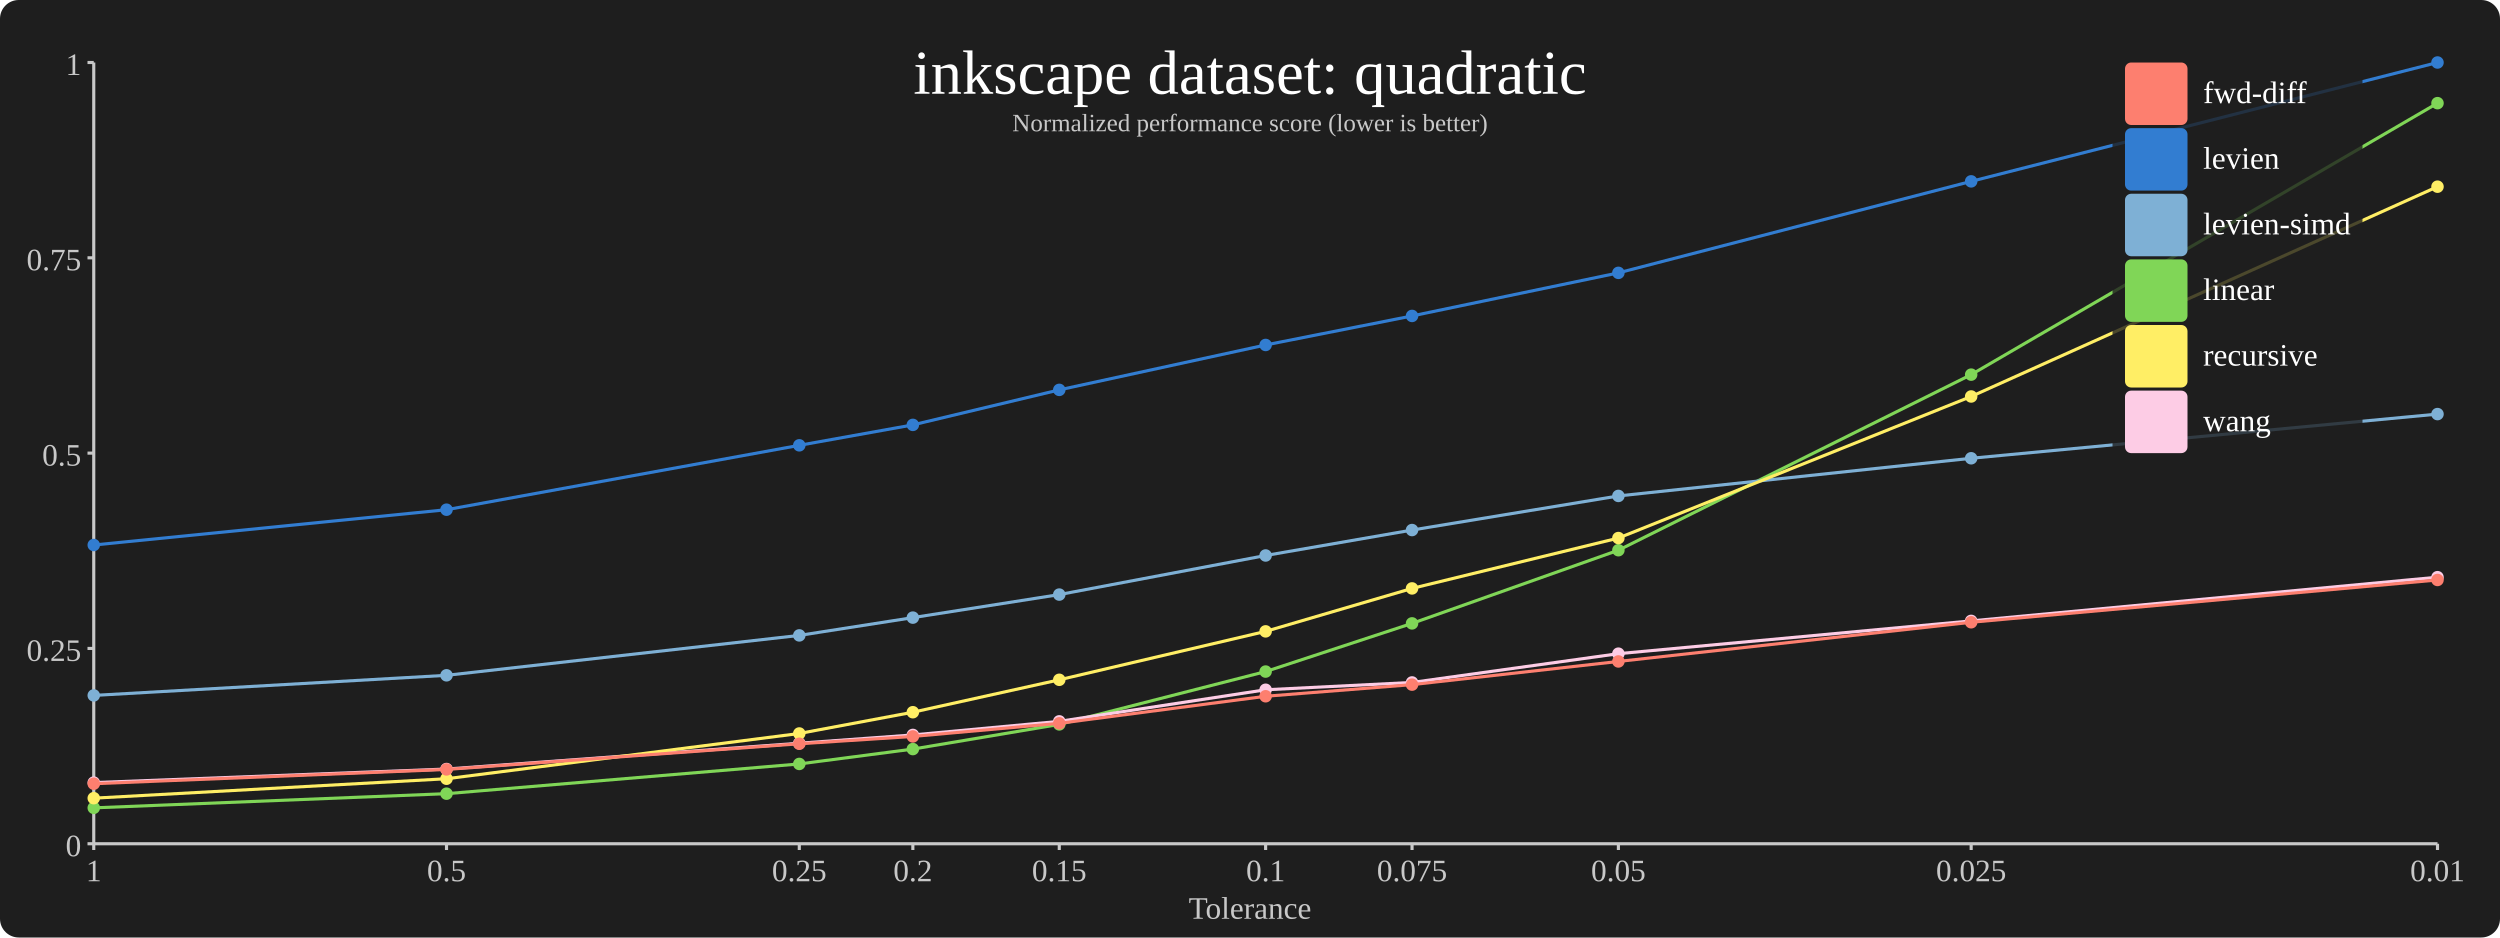
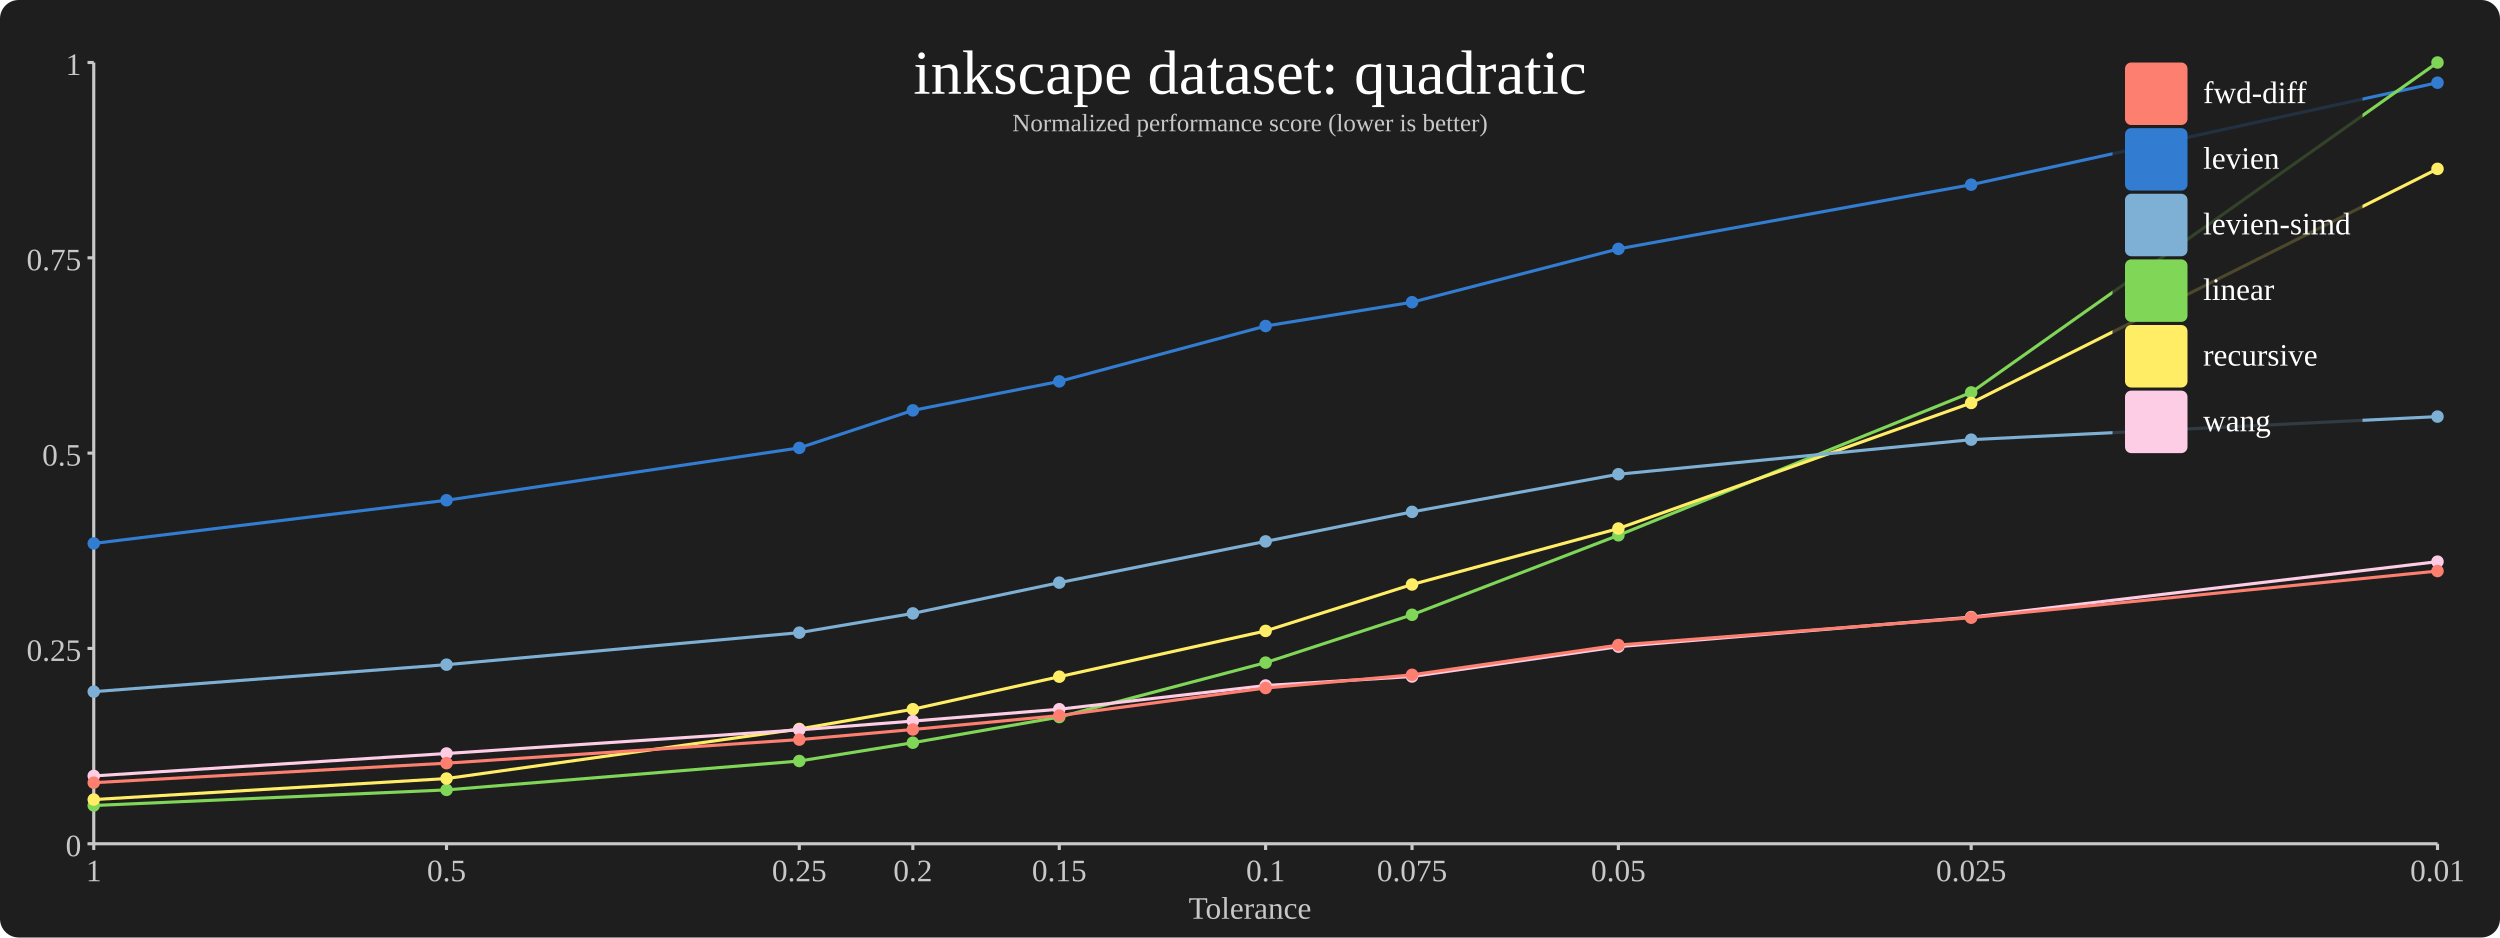
<svg xmlns="http://www.w3.org/2000/svg" viewBox="0 0 800 300">
  <rect x="0" y="0" width="800" height="300" ry="6" style="fill:rgb(30,30,30);stroke:none;fill-opacity:1;stroke-opacity:1;" />
  <path d="M 30 20 L 30 270" style="stroke:rgb(200,200,200);stroke-width:1" />
  <path d="M 30 270 L 780 270" style="stroke:rgb(200,200,200);stroke-width:1" />
  <path d="M 780 270 L 780 272" style="stroke:rgb(200,200,200);stroke-width:1" />
  <text x="780" y="282" style="font-size:10px;fill:rgb(200,200,200);text-anchor:middle;text-align:center;"> 0.01 </text>
  <path d="M 630.772 270 L 630.772 272" style="stroke:rgb(200,200,200);stroke-width:1" />
  <text x="630.772" y="282" style="font-size:10px;fill:rgb(200,200,200);text-anchor:middle;text-align:center;"> 0.025 </text>
  <path d="M 517.886 270 L 517.886 272" style="stroke:rgb(200,200,200);stroke-width:1" />
  <text x="517.886" y="282" style="font-size:10px;fill:rgb(200,200,200);text-anchor:middle;text-align:center;"> 0.05 </text>
  <path d="M 451.852 270 L 451.852 272" style="stroke:rgb(200,200,200);stroke-width:1" />
  <text x="451.852" y="282" style="font-size:10px;fill:rgb(200,200,200);text-anchor:middle;text-align:center;"> 0.075 </text>
  <path d="M 405 270 L 405 272" style="stroke:rgb(200,200,200);stroke-width:1" />
  <text x="405" y="282" style="font-size:10px;fill:rgb(200,200,200);text-anchor:middle;text-align:center;"> 0.1 </text>
  <path d="M 338.966 270 L 338.966 272" style="stroke:rgb(200,200,200);stroke-width:1" />
  <text x="338.966" y="282" style="font-size:10px;fill:rgb(200,200,200);text-anchor:middle;text-align:center;"> 0.15 </text>
  <path d="M 292.114 270 L 292.114 272" style="stroke:rgb(200,200,200);stroke-width:1" />
  <text x="292.114" y="282" style="font-size:10px;fill:rgb(200,200,200);text-anchor:middle;text-align:center;"> 0.2 </text>
  <path d="M 255.773 270 L 255.773 272" style="stroke:rgb(200,200,200);stroke-width:1" />
  <text x="255.773" y="282" style="font-size:10px;fill:rgb(200,200,200);text-anchor:middle;text-align:center;"> 0.25 </text>
  <path d="M 142.886 270 L 142.886 272" style="stroke:rgb(200,200,200);stroke-width:1" />
  <text x="142.886" y="282" style="font-size:10px;fill:rgb(200,200,200);text-anchor:middle;text-align:center;"> 0.5 </text>
  <path d="M 30 270 L 30 272" style="stroke:rgb(200,200,200);stroke-width:1" />
  <text x="30" y="282" style="font-size:10px;fill:rgb(200,200,200);text-anchor:middle;text-align:center;"> 1 </text>
  <path d="M 28 270 L 30 270" style="stroke:rgb(200,200,200);stroke-width:1" />
  <text x="26" y="274" style="font-size:10px;fill:rgb(200,200,200);text-anchor:end;text-align:right;"> 0 </text>
  <path d="M 28 207.5 L 30 207.5" style="stroke:rgb(200,200,200);stroke-width:1" />
  <text x="26" y="211.5" style="font-size:10px;fill:rgb(200,200,200);text-anchor:end;text-align:right;"> 0.25 </text>
  <path d="M 28 145 L 30 145" style="stroke:rgb(200,200,200);stroke-width:1" />
  <text x="26" y="149" style="font-size:10px;fill:rgb(200,200,200);text-anchor:end;text-align:right;"> 0.5 </text>
  <path d="M 28 82.5 L 30 82.5" style="stroke:rgb(200,200,200);stroke-width:1" />
  <text x="26" y="86.5" style="font-size:10px;fill:rgb(200,200,200);text-anchor:end;text-align:right;"> 0.75 </text>
  <path d="M 28 20 L 30 20" style="stroke:rgb(200,200,200);stroke-width:1" />
  <text x="26" y="24" style="font-size:10px;fill:rgb(200,200,200);text-anchor:end;text-align:right;"> 1 </text>
  <text x="400" y="294" style="font-size:10px;fill:rgb(200,200,200);text-anchor:middle;text-align:center;"> Tolerance </text>
-   <circle cx="780" cy="33.01" r="2" style="fill:rgb(128,214,87);stroke:none;fill-opacity:1;stroke-opacity:1;" />
-   <path d="M 780 33.01 L 630.772 119.883" style="stroke:rgb(128,214,87);stroke-width:1" />
-   <circle cx="630.772" cy="119.883" r="2" style="fill:rgb(128,214,87);stroke:none;fill-opacity:1;stroke-opacity:1;" />
-   <path d="M 630.772 119.883 L 517.886 176.067" style="stroke:rgb(128,214,87);stroke-width:1" />
-   <circle cx="517.886" cy="176.067" r="2" style="fill:rgb(128,214,87);stroke:none;fill-opacity:1;stroke-opacity:1;" />
-   <path d="M 517.886 176.067 L 451.852 199.482" style="stroke:rgb(128,214,87);stroke-width:1" />
-   <circle cx="451.852" cy="199.482" r="2" style="fill:rgb(128,214,87);stroke:none;fill-opacity:1;stroke-opacity:1;" />
-   <path d="M 451.852 199.482 L 405 214.9" style="stroke:rgb(128,214,87);stroke-width:1" />
-   <circle cx="405" cy="214.9" r="2" style="fill:rgb(128,214,87);stroke:none;fill-opacity:1;stroke-opacity:1;" />
-   <path d="M 405 214.9 L 338.966 231.808" style="stroke:rgb(128,214,87);stroke-width:1" />
-   <circle cx="338.966" cy="231.808" r="2" style="fill:rgb(128,214,87);stroke:none;fill-opacity:1;stroke-opacity:1;" />
-   <path d="M 338.966 231.808 L 292.114 239.702" style="stroke:rgb(128,214,87);stroke-width:1" />
-   <circle cx="292.114" cy="239.702" r="2" style="fill:rgb(128,214,87);stroke:none;fill-opacity:1;stroke-opacity:1;" />
-   <path d="M 292.114 239.702 L 255.773 244.46" style="stroke:rgb(128,214,87);stroke-width:1" />
-   <circle cx="255.773" cy="244.46" r="2" style="fill:rgb(128,214,87);stroke:none;fill-opacity:1;stroke-opacity:1;" />
-   <path d="M 255.773 244.46 L 142.886 253.975" style="stroke:rgb(128,214,87);stroke-width:1" />
-   <circle cx="142.886" cy="253.975" r="2" style="fill:rgb(128,214,87);stroke:none;fill-opacity:1;stroke-opacity:1;" />
-   <path d="M 142.886 253.975 L 30 258.512" style="stroke:rgb(128,214,87);stroke-width:1" />
-   <circle cx="30" cy="258.512" r="2" style="fill:rgb(128,214,87);stroke:none;fill-opacity:1;stroke-opacity:1;" />
-   <circle cx="780" cy="132.507" r="2" style="fill:rgb(126,176,213);stroke:none;fill-opacity:1;stroke-opacity:1;" />
-   <path d="M 780 132.507 L 630.772 146.647" style="stroke:rgb(126,176,213);stroke-width:1" />
-   <circle cx="630.772" cy="146.647" r="2" style="fill:rgb(126,176,213);stroke:none;fill-opacity:1;stroke-opacity:1;" />
-   <path d="M 630.772 146.647 L 517.886 158.698" style="stroke:rgb(126,176,213);stroke-width:1" />
-   <circle cx="517.886" cy="158.698" r="2" style="fill:rgb(126,176,213);stroke:none;fill-opacity:1;stroke-opacity:1;" />
-   <path d="M 517.886 158.698 L 451.852 169.615" style="stroke:rgb(126,176,213);stroke-width:1" />
-   <circle cx="451.852" cy="169.615" r="2" style="fill:rgb(126,176,213);stroke:none;fill-opacity:1;stroke-opacity:1;" />
-   <path d="M 451.852 169.615 L 405 177.755" style="stroke:rgb(126,176,213);stroke-width:1" />
-   <circle cx="405" cy="177.755" r="2" style="fill:rgb(126,176,213);stroke:none;fill-opacity:1;stroke-opacity:1;" />
-   <path d="M 405 177.755 L 338.966 190.265" style="stroke:rgb(126,176,213);stroke-width:1" />
-   <circle cx="338.966" cy="190.265" r="2" style="fill:rgb(126,176,213);stroke:none;fill-opacity:1;stroke-opacity:1;" />
-   <path d="M 338.966 190.265 L 292.114 197.637" style="stroke:rgb(126,176,213);stroke-width:1" />
-   <circle cx="292.114" cy="197.637" r="2" style="fill:rgb(126,176,213);stroke:none;fill-opacity:1;stroke-opacity:1;" />
-   <path d="M 292.114 197.637 L 255.773 203.327" style="stroke:rgb(126,176,213);stroke-width:1" />
-   <circle cx="255.773" cy="203.327" r="2" style="fill:rgb(126,176,213);stroke:none;fill-opacity:1;stroke-opacity:1;" />
-   <path d="M 255.773 203.327 L 142.886 216.1" style="stroke:rgb(126,176,213);stroke-width:1" />
-   <circle cx="142.886" cy="216.1" r="2" style="fill:rgb(126,176,213);stroke:none;fill-opacity:1;stroke-opacity:1;" />
-   <path d="M 142.886 216.1 L 30 222.535" style="stroke:rgb(126,176,213);stroke-width:1" />
-   <circle cx="30" cy="222.535" r="2" style="fill:rgb(126,176,213);stroke:none;fill-opacity:1;stroke-opacity:1;" />
-   <circle cx="780" cy="184.7" r="2" style="fill:rgb(253,204,229);stroke:none;fill-opacity:1;stroke-opacity:1;" />
-   <path d="M 780 184.7 L 630.772 198.685" style="stroke:rgb(253,204,229);stroke-width:1" />
-   <circle cx="630.772" cy="198.685" r="2" style="fill:rgb(253,204,229);stroke:none;fill-opacity:1;stroke-opacity:1;" />
-   <path d="M 630.772 198.685 L 517.886 209.175" style="stroke:rgb(253,204,229);stroke-width:1" />
-   <circle cx="517.886" cy="209.175" r="2" style="fill:rgb(253,204,229);stroke:none;fill-opacity:1;stroke-opacity:1;" />
-   <path d="M 517.886 209.175 L 451.852 218.382" style="stroke:rgb(253,204,229);stroke-width:1" />
-   <circle cx="451.852" cy="218.382" r="2" style="fill:rgb(253,204,229);stroke:none;fill-opacity:1;stroke-opacity:1;" />
-   <path d="M 451.852 218.382 L 405 220.722" style="stroke:rgb(253,204,229);stroke-width:1" />
-   <circle cx="405" cy="220.722" r="2" style="fill:rgb(253,204,229);stroke:none;fill-opacity:1;stroke-opacity:1;" />
-   <path d="M 405 220.722 L 338.966 230.833" style="stroke:rgb(253,204,229);stroke-width:1" />
-   <circle cx="338.966" cy="230.833" r="2" style="fill:rgb(253,204,229);stroke:none;fill-opacity:1;stroke-opacity:1;" />
-   <path d="M 338.966 230.833 L 292.114 235.18" style="stroke:rgb(253,204,229);stroke-width:1" />
-   <circle cx="292.114" cy="235.18" r="2" style="fill:rgb(253,204,229);stroke:none;fill-opacity:1;stroke-opacity:1;" />
-   <path d="M 292.114 235.18 L 255.773 237.83" style="stroke:rgb(253,204,229);stroke-width:1" />
-   <circle cx="255.773" cy="237.83" r="2" style="fill:rgb(253,204,229);stroke:none;fill-opacity:1;stroke-opacity:1;" />
-   <path d="M 255.773 237.83 L 142.886 246.093" style="stroke:rgb(253,204,229);stroke-width:1" />
-   <circle cx="142.886" cy="246.093" r="2" style="fill:rgb(253,204,229);stroke:none;fill-opacity:1;stroke-opacity:1;" />
-   <path d="M 142.886 246.093 L 30 250.433" style="stroke:rgb(253,204,229);stroke-width:1" />
-   <circle cx="30" cy="250.433" r="2" style="fill:rgb(253,204,229);stroke:none;fill-opacity:1;stroke-opacity:1;" />
-   <circle cx="780" cy="59.738" r="2" style="fill:rgb(255,238,101);stroke:none;fill-opacity:1;stroke-opacity:1;" />
-   <path d="M 780 59.738 L 630.772 126.873" style="stroke:rgb(255,238,101);stroke-width:1" />
-   <circle cx="630.772" cy="126.873" r="2" style="fill:rgb(255,238,101);stroke:none;fill-opacity:1;stroke-opacity:1;" />
-   <path d="M 630.772 126.873 L 517.886 172.177" style="stroke:rgb(255,238,101);stroke-width:1" />
-   <circle cx="517.886" cy="172.177" r="2" style="fill:rgb(255,238,101);stroke:none;fill-opacity:1;stroke-opacity:1;" />
-   <path d="M 517.886 172.177 L 451.852 188.293" style="stroke:rgb(255,238,101);stroke-width:1" />
-   <circle cx="451.852" cy="188.293" r="2" style="fill:rgb(255,238,101);stroke:none;fill-opacity:1;stroke-opacity:1;" />
-   <path d="M 451.852 188.293 L 405 202.037" style="stroke:rgb(255,238,101);stroke-width:1" />
-   <circle cx="405" cy="202.037" r="2" style="fill:rgb(255,238,101);stroke:none;fill-opacity:1;stroke-opacity:1;" />
-   <path d="M 405 202.037 L 338.966 217.535" style="stroke:rgb(255,238,101);stroke-width:1" />
-   <circle cx="338.966" cy="217.535" r="2" style="fill:rgb(255,238,101);stroke:none;fill-opacity:1;stroke-opacity:1;" />
-   <path d="M 338.966 217.535 L 292.114 227.907" style="stroke:rgb(255,238,101);stroke-width:1" />
-   <circle cx="292.114" cy="227.907" r="2" style="fill:rgb(255,238,101);stroke:none;fill-opacity:1;stroke-opacity:1;" />
-   <path d="M 292.114 227.907 L 255.773 234.713" style="stroke:rgb(255,238,101);stroke-width:1" />
-   <circle cx="255.773" cy="234.713" r="2" style="fill:rgb(255,238,101);stroke:none;fill-opacity:1;stroke-opacity:1;" />
-   <path d="M 255.773 234.713 L 142.886 249.195" style="stroke:rgb(255,238,101);stroke-width:1" />
-   <circle cx="142.886" cy="249.195" r="2" style="fill:rgb(255,238,101);stroke:none;fill-opacity:1;stroke-opacity:1;" />
-   <path d="M 142.886 249.195 L 30 255.415" style="stroke:rgb(255,238,101);stroke-width:1" />
-   <circle cx="30" cy="255.415" r="2" style="fill:rgb(255,238,101);stroke:none;fill-opacity:1;stroke-opacity:1;" />
-   <circle cx="780" cy="20" r="2" style="fill:rgb(50,125,209);stroke:none;fill-opacity:1;stroke-opacity:1;" />
-   <path d="M 780 20 L 630.772 58.035" style="stroke:rgb(50,125,209);stroke-width:1" />
-   <circle cx="630.772" cy="58.035" r="2" style="fill:rgb(50,125,209);stroke:none;fill-opacity:1;stroke-opacity:1;" />
-   <path d="M 630.772 58.035 L 517.886 87.315" style="stroke:rgb(50,125,209);stroke-width:1" />
-   <circle cx="517.886" cy="87.315" r="2" style="fill:rgb(50,125,209);stroke:none;fill-opacity:1;stroke-opacity:1;" />
-   <path d="M 517.886 87.315 L 451.852 101.1" style="stroke:rgb(50,125,209);stroke-width:1" />
-   <circle cx="451.852" cy="101.1" r="2" style="fill:rgb(50,125,209);stroke:none;fill-opacity:1;stroke-opacity:1;" />
-   <path d="M 451.852 101.1 L 405 110.39" style="stroke:rgb(50,125,209);stroke-width:1" />
-   <circle cx="405" cy="110.39" r="2" style="fill:rgb(50,125,209);stroke:none;fill-opacity:1;stroke-opacity:1;" />
-   <path d="M 405 110.39 L 338.966 124.76" style="stroke:rgb(50,125,209);stroke-width:1" />
-   <circle cx="338.966" cy="124.76" r="2" style="fill:rgb(50,125,209);stroke:none;fill-opacity:1;stroke-opacity:1;" />
-   <path d="M 338.966 124.76 L 292.114 135.963" style="stroke:rgb(50,125,209);stroke-width:1" />
-   <circle cx="292.114" cy="135.963" r="2" style="fill:rgb(50,125,209);stroke:none;fill-opacity:1;stroke-opacity:1;" />
-   <path d="M 292.114 135.963 L 255.773 142.502" style="stroke:rgb(50,125,209);stroke-width:1" />
-   <circle cx="255.773" cy="142.502" r="2" style="fill:rgb(50,125,209);stroke:none;fill-opacity:1;stroke-opacity:1;" />
-   <path d="M 255.773 142.502 L 142.886 163.103" style="stroke:rgb(50,125,209);stroke-width:1" />
-   <circle cx="142.886" cy="163.103" r="2" style="fill:rgb(50,125,209);stroke:none;fill-opacity:1;stroke-opacity:1;" />
-   <path d="M 142.886 163.103 L 30 174.405" style="stroke:rgb(50,125,209);stroke-width:1" />
-   <circle cx="30" cy="174.405" r="2" style="fill:rgb(50,125,209);stroke:none;fill-opacity:1;stroke-opacity:1;" />
-   <circle cx="780" cy="185.588" r="2" style="fill:rgb(253,127,111);stroke:none;fill-opacity:1;stroke-opacity:1;" />
-   <path d="M 780 185.588 L 630.772 199.125" style="stroke:rgb(253,127,111);stroke-width:1" />
-   <circle cx="630.772" cy="199.125" r="2" style="fill:rgb(253,127,111);stroke:none;fill-opacity:1;stroke-opacity:1;" />
-   <path d="M 630.772 199.125 L 517.886 211.662" style="stroke:rgb(253,127,111);stroke-width:1" />
-   <circle cx="517.886" cy="211.662" r="2" style="fill:rgb(253,127,111);stroke:none;fill-opacity:1;stroke-opacity:1;" />
-   <path d="M 517.886 211.662 L 451.852 219.083" style="stroke:rgb(253,127,111);stroke-width:1" />
-   <circle cx="451.852" cy="219.083" r="2" style="fill:rgb(253,127,111);stroke:none;fill-opacity:1;stroke-opacity:1;" />
-   <path d="M 451.852 219.083 L 405 222.803" style="stroke:rgb(253,127,111);stroke-width:1" />
-   <circle cx="405" cy="222.803" r="2" style="fill:rgb(253,127,111);stroke:none;fill-opacity:1;stroke-opacity:1;" />
-   <path d="M 405 222.803 L 338.966 231.458" style="stroke:rgb(253,127,111);stroke-width:1" />
-   <circle cx="338.966" cy="231.458" r="2" style="fill:rgb(253,127,111);stroke:none;fill-opacity:1;stroke-opacity:1;" />
-   <path d="M 338.966 231.458 L 292.114 235.662" style="stroke:rgb(253,127,111);stroke-width:1" />
-   <circle cx="292.114" cy="235.662" r="2" style="fill:rgb(253,127,111);stroke:none;fill-opacity:1;stroke-opacity:1;" />
-   <path d="M 292.114 235.662 L 255.773 238.007" style="stroke:rgb(253,127,111);stroke-width:1" />
-   <circle cx="255.773" cy="238.007" r="2" style="fill:rgb(253,127,111);stroke:none;fill-opacity:1;stroke-opacity:1;" />
-   <path d="M 255.773 238.007 L 142.886 246.218" style="stroke:rgb(253,127,111);stroke-width:1" />
-   <circle cx="142.886" cy="246.218" r="2" style="fill:rgb(253,127,111);stroke:none;fill-opacity:1;stroke-opacity:1;" />
-   <path d="M 142.886 246.218 L 30 250.785" style="stroke:rgb(253,127,111);stroke-width:1" />
-   <circle cx="30" cy="250.785" r="2" style="fill:rgb(253,127,111);stroke:none;fill-opacity:1;stroke-opacity:1;" />
+   <circle cx="780" cy="26.458" r="2" style="fill:rgb(50,125,209);stroke:none;fill-opacity:1;stroke-opacity:1;" />
+   <path d="M 780 26.458 L 630.772 59.095" style="stroke:rgb(50,125,209);stroke-width:1" />
+   <circle cx="630.772" cy="59.095" r="2" style="fill:rgb(50,125,209);stroke:none;fill-opacity:1;stroke-opacity:1;" />
+   <path d="M 630.772 59.095 L 517.886 79.642" style="stroke:rgb(50,125,209);stroke-width:1" />
+   <circle cx="517.886" cy="79.642" r="2" style="fill:rgb(50,125,209);stroke:none;fill-opacity:1;stroke-opacity:1;" />
+   <path d="M 517.886 79.642 L 451.852 96.705" style="stroke:rgb(50,125,209);stroke-width:1" />
+   <circle cx="451.852" cy="96.705" r="2" style="fill:rgb(50,125,209);stroke:none;fill-opacity:1;stroke-opacity:1;" />
+   <path d="M 451.852 96.705 L 405 104.325" style="stroke:rgb(50,125,209);stroke-width:1" />
+   <circle cx="405" cy="104.325" r="2" style="fill:rgb(50,125,209);stroke:none;fill-opacity:1;stroke-opacity:1;" />
+   <path d="M 405 104.325 L 338.966 122.047" style="stroke:rgb(50,125,209);stroke-width:1" />
+   <circle cx="338.966" cy="122.047" r="2" style="fill:rgb(50,125,209);stroke:none;fill-opacity:1;stroke-opacity:1;" />
+   <path d="M 338.966 122.047 L 292.114 131.315" style="stroke:rgb(50,125,209);stroke-width:1" />
+   <circle cx="292.114" cy="131.315" r="2" style="fill:rgb(50,125,209);stroke:none;fill-opacity:1;stroke-opacity:1;" />
+   <path d="M 292.114 131.315 L 255.773 143.325" style="stroke:rgb(50,125,209);stroke-width:1" />
+   <circle cx="255.773" cy="143.325" r="2" style="fill:rgb(50,125,209);stroke:none;fill-opacity:1;stroke-opacity:1;" />
+   <path d="M 255.773 143.325 L 142.886 160.08" style="stroke:rgb(50,125,209);stroke-width:1" />
+   <circle cx="142.886" cy="160.08" r="2" style="fill:rgb(50,125,209);stroke:none;fill-opacity:1;stroke-opacity:1;" />
+   <path d="M 142.886 160.08 L 30 173.895" style="stroke:rgb(50,125,209);stroke-width:1" />
+   <circle cx="30" cy="173.895" r="2" style="fill:rgb(50,125,209);stroke:none;fill-opacity:1;stroke-opacity:1;" />
+   <circle cx="780" cy="20" r="2" style="fill:rgb(128,214,87);stroke:none;fill-opacity:1;stroke-opacity:1;" />
+   <path d="M 780 20 L 630.772 125.572" style="stroke:rgb(128,214,87);stroke-width:1" />
+   <circle cx="630.772" cy="125.572" r="2" style="fill:rgb(128,214,87);stroke:none;fill-opacity:1;stroke-opacity:1;" />
+   <path d="M 630.772 125.572 L 517.886 171.293" style="stroke:rgb(128,214,87);stroke-width:1" />
+   <circle cx="517.886" cy="171.293" r="2" style="fill:rgb(128,214,87);stroke:none;fill-opacity:1;stroke-opacity:1;" />
+   <path d="M 517.886 171.293 L 451.852 196.73" style="stroke:rgb(128,214,87);stroke-width:1" />
+   <circle cx="451.852" cy="196.73" r="2" style="fill:rgb(128,214,87);stroke:none;fill-opacity:1;stroke-opacity:1;" />
+   <path d="M 451.852 196.73 L 405 212.04" style="stroke:rgb(128,214,87);stroke-width:1" />
+   <circle cx="405" cy="212.04" r="2" style="fill:rgb(128,214,87);stroke:none;fill-opacity:1;stroke-opacity:1;" />
+   <path d="M 405 212.04 L 338.966 229.452" style="stroke:rgb(128,214,87);stroke-width:1" />
+   <circle cx="338.966" cy="229.452" r="2" style="fill:rgb(128,214,87);stroke:none;fill-opacity:1;stroke-opacity:1;" />
+   <path d="M 338.966 229.452 L 292.114 237.665" style="stroke:rgb(128,214,87);stroke-width:1" />
+   <circle cx="292.114" cy="237.665" r="2" style="fill:rgb(128,214,87);stroke:none;fill-opacity:1;stroke-opacity:1;" />
+   <path d="M 292.114 237.665 L 255.773 243.522" style="stroke:rgb(128,214,87);stroke-width:1" />
+   <circle cx="255.773" cy="243.522" r="2" style="fill:rgb(128,214,87);stroke:none;fill-opacity:1;stroke-opacity:1;" />
+   <path d="M 255.773 243.522 L 142.886 252.768" style="stroke:rgb(128,214,87);stroke-width:1" />
+   <circle cx="142.886" cy="252.768" r="2" style="fill:rgb(128,214,87);stroke:none;fill-opacity:1;stroke-opacity:1;" />
+   <path d="M 142.886 252.768 L 30 257.76" style="stroke:rgb(128,214,87);stroke-width:1" />
+   <circle cx="30" cy="257.76" r="2" style="fill:rgb(128,214,87);stroke:none;fill-opacity:1;stroke-opacity:1;" />
+   <circle cx="780" cy="54.038" r="2" style="fill:rgb(255,238,101);stroke:none;fill-opacity:1;stroke-opacity:1;" />
+   <path d="M 780 54.038 L 630.772 128.947" style="stroke:rgb(255,238,101);stroke-width:1" />
+   <circle cx="630.772" cy="128.947" r="2" style="fill:rgb(255,238,101);stroke:none;fill-opacity:1;stroke-opacity:1;" />
+   <path d="M 630.772 128.947 L 517.886 169.125" style="stroke:rgb(255,238,101);stroke-width:1" />
+   <circle cx="517.886" cy="169.125" r="2" style="fill:rgb(255,238,101);stroke:none;fill-opacity:1;stroke-opacity:1;" />
+   <path d="M 517.886 169.125 L 451.852 187.035" style="stroke:rgb(255,238,101);stroke-width:1" />
+   <circle cx="451.852" cy="187.035" r="2" style="fill:rgb(255,238,101);stroke:none;fill-opacity:1;stroke-opacity:1;" />
+   <path d="M 451.852 187.035 L 405 201.893" style="stroke:rgb(255,238,101);stroke-width:1" />
+   <circle cx="405" cy="201.893" r="2" style="fill:rgb(255,238,101);stroke:none;fill-opacity:1;stroke-opacity:1;" />
+   <path d="M 405 201.893 L 338.966 216.537" style="stroke:rgb(255,238,101);stroke-width:1" />
+   <circle cx="338.966" cy="216.537" r="2" style="fill:rgb(255,238,101);stroke:none;fill-opacity:1;stroke-opacity:1;" />
+   <path d="M 338.966 216.537 L 292.114 226.952" style="stroke:rgb(255,238,101);stroke-width:1" />
+   <circle cx="292.114" cy="226.952" r="2" style="fill:rgb(255,238,101);stroke:none;fill-opacity:1;stroke-opacity:1;" />
+   <path d="M 292.114 226.952 L 255.773 233.268" style="stroke:rgb(255,238,101);stroke-width:1" />
+   <circle cx="255.773" cy="233.268" r="2" style="fill:rgb(255,238,101);stroke:none;fill-opacity:1;stroke-opacity:1;" />
+   <path d="M 255.773 233.268 L 142.886 249.137" style="stroke:rgb(255,238,101);stroke-width:1" />
+   <circle cx="142.886" cy="249.137" r="2" style="fill:rgb(255,238,101);stroke:none;fill-opacity:1;stroke-opacity:1;" />
+   <path d="M 142.886 249.137 L 30 255.855" style="stroke:rgb(255,238,101);stroke-width:1" />
+   <circle cx="30" cy="255.855" r="2" style="fill:rgb(255,238,101);stroke:none;fill-opacity:1;stroke-opacity:1;" />
+   <circle cx="780" cy="133.308" r="2" style="fill:rgb(126,176,213);stroke:none;fill-opacity:1;stroke-opacity:1;" />
+   <path d="M 780 133.308 L 630.772 140.685" style="stroke:rgb(126,176,213);stroke-width:1" />
+   <circle cx="630.772" cy="140.685" r="2" style="fill:rgb(126,176,213);stroke:none;fill-opacity:1;stroke-opacity:1;" />
+   <path d="M 630.772 140.685 L 517.886 151.752" style="stroke:rgb(126,176,213);stroke-width:1" />
+   <circle cx="517.886" cy="151.752" r="2" style="fill:rgb(126,176,213);stroke:none;fill-opacity:1;stroke-opacity:1;" />
+   <path d="M 517.886 151.752 L 451.852 163.798" style="stroke:rgb(126,176,213);stroke-width:1" />
+   <circle cx="451.852" cy="163.798" r="2" style="fill:rgb(126,176,213);stroke:none;fill-opacity:1;stroke-opacity:1;" />
+   <path d="M 451.852 163.798 L 405 173.245" style="stroke:rgb(126,176,213);stroke-width:1" />
+   <circle cx="405" cy="173.245" r="2" style="fill:rgb(126,176,213);stroke:none;fill-opacity:1;stroke-opacity:1;" />
+   <path d="M 405 173.245 L 338.966 186.442" style="stroke:rgb(126,176,213);stroke-width:1" />
+   <circle cx="338.966" cy="186.442" r="2" style="fill:rgb(126,176,213);stroke:none;fill-opacity:1;stroke-opacity:1;" />
+   <path d="M 338.966 186.442 L 292.114 196.285" style="stroke:rgb(126,176,213);stroke-width:1" />
+   <circle cx="292.114" cy="196.285" r="2" style="fill:rgb(126,176,213);stroke:none;fill-opacity:1;stroke-opacity:1;" />
+   <path d="M 292.114 196.285 L 255.773 202.445" style="stroke:rgb(126,176,213);stroke-width:1" />
+   <circle cx="255.773" cy="202.445" r="2" style="fill:rgb(126,176,213);stroke:none;fill-opacity:1;stroke-opacity:1;" />
+   <path d="M 255.773 202.445 L 142.886 212.69" style="stroke:rgb(126,176,213);stroke-width:1" />
+   <circle cx="142.886" cy="212.69" r="2" style="fill:rgb(126,176,213);stroke:none;fill-opacity:1;stroke-opacity:1;" />
+   <path d="M 142.886 212.69 L 30 221.327" style="stroke:rgb(126,176,213);stroke-width:1" />
+   <circle cx="30" cy="221.327" r="2" style="fill:rgb(126,176,213);stroke:none;fill-opacity:1;stroke-opacity:1;" />
+   <circle cx="780" cy="179.725" r="2" style="fill:rgb(253,204,229);stroke:none;fill-opacity:1;stroke-opacity:1;" />
+   <path d="M 780 179.725 L 630.772 197.475" style="stroke:rgb(253,204,229);stroke-width:1" />
+   <circle cx="630.772" cy="197.475" r="2" style="fill:rgb(253,204,229);stroke:none;fill-opacity:1;stroke-opacity:1;" />
+   <path d="M 630.772 197.475 L 517.886 206.923" style="stroke:rgb(253,204,229);stroke-width:1" />
+   <circle cx="517.886" cy="206.923" r="2" style="fill:rgb(253,204,229);stroke:none;fill-opacity:1;stroke-opacity:1;" />
+   <path d="M 517.886 206.923 L 451.852 216.478" style="stroke:rgb(253,204,229);stroke-width:1" />
+   <circle cx="451.852" cy="216.478" r="2" style="fill:rgb(253,204,229);stroke:none;fill-opacity:1;stroke-opacity:1;" />
+   <path d="M 451.852 216.478 L 405 219.365" style="stroke:rgb(253,204,229);stroke-width:1" />
+   <circle cx="405" cy="219.365" r="2" style="fill:rgb(253,204,229);stroke:none;fill-opacity:1;stroke-opacity:1;" />
+   <path d="M 405 219.365 L 338.966 226.947" style="stroke:rgb(253,204,229);stroke-width:1" />
+   <circle cx="338.966" cy="226.947" r="2" style="fill:rgb(253,204,229);stroke:none;fill-opacity:1;stroke-opacity:1;" />
+   <path d="M 338.966 226.947 L 292.114 230.74" style="stroke:rgb(253,204,229);stroke-width:1" />
+   <circle cx="292.114" cy="230.74" r="2" style="fill:rgb(253,204,229);stroke:none;fill-opacity:1;stroke-opacity:1;" />
+   <path d="M 292.114 230.74 L 255.773 233.555" style="stroke:rgb(253,204,229);stroke-width:1" />
+   <circle cx="255.773" cy="233.555" r="2" style="fill:rgb(253,204,229);stroke:none;fill-opacity:1;stroke-opacity:1;" />
+   <path d="M 255.773 233.555 L 142.886 241.115" style="stroke:rgb(253,204,229);stroke-width:1" />
+   <circle cx="142.886" cy="241.115" r="2" style="fill:rgb(253,204,229);stroke:none;fill-opacity:1;stroke-opacity:1;" />
+   <path d="M 142.886 241.115 L 30 248.287" style="stroke:rgb(253,204,229);stroke-width:1" />
+   <circle cx="30" cy="248.287" r="2" style="fill:rgb(253,204,229);stroke:none;fill-opacity:1;stroke-opacity:1;" />
+   <circle cx="780" cy="182.732" r="2" style="fill:rgb(253,127,111);stroke:none;fill-opacity:1;stroke-opacity:1;" />
+   <path d="M 780 182.732 L 630.772 197.657" style="stroke:rgb(253,127,111);stroke-width:1" />
+   <circle cx="630.772" cy="197.657" r="2" style="fill:rgb(253,127,111);stroke:none;fill-opacity:1;stroke-opacity:1;" />
+   <path d="M 630.772 197.657 L 517.886 206.41" style="stroke:rgb(253,127,111);stroke-width:1" />
+   <circle cx="517.886" cy="206.41" r="2" style="fill:rgb(253,127,111);stroke:none;fill-opacity:1;stroke-opacity:1;" />
+   <path d="M 517.886 206.41 L 451.852 215.938" style="stroke:rgb(253,127,111);stroke-width:1" />
+   <circle cx="451.852" cy="215.938" r="2" style="fill:rgb(253,127,111);stroke:none;fill-opacity:1;stroke-opacity:1;" />
+   <path d="M 451.852 215.938 L 405 220.16" style="stroke:rgb(253,127,111);stroke-width:1" />
+   <circle cx="405" cy="220.16" r="2" style="fill:rgb(253,127,111);stroke:none;fill-opacity:1;stroke-opacity:1;" />
+   <path d="M 405 220.16 L 338.966 228.975" style="stroke:rgb(253,127,111);stroke-width:1" />
+   <circle cx="338.966" cy="228.975" r="2" style="fill:rgb(253,127,111);stroke:none;fill-opacity:1;stroke-opacity:1;" />
+   <path d="M 338.966 228.975 L 292.114 233.433" style="stroke:rgb(253,127,111);stroke-width:1" />
+   <circle cx="292.114" cy="233.433" r="2" style="fill:rgb(253,127,111);stroke:none;fill-opacity:1;stroke-opacity:1;" />
+   <path d="M 292.114 233.433 L 255.773 236.675" style="stroke:rgb(253,127,111);stroke-width:1" />
+   <circle cx="255.773" cy="236.675" r="2" style="fill:rgb(253,127,111);stroke:none;fill-opacity:1;stroke-opacity:1;" />
+   <path d="M 255.773 236.675 L 142.886 244.21" style="stroke:rgb(253,127,111);stroke-width:1" />
+   <circle cx="142.886" cy="244.21" r="2" style="fill:rgb(253,127,111);stroke:none;fill-opacity:1;stroke-opacity:1;" />
+   <path d="M 142.886 244.21 L 30 250.455" style="stroke:rgb(253,127,111);stroke-width:1" />
+   <circle cx="30" cy="250.455" r="2" style="fill:rgb(253,127,111);stroke:none;fill-opacity:1;stroke-opacity:1;" />
  <rect x="676" y="16" width="80" height="133" ry="4" style="fill:rgb(30,30,30);stroke:none;fill-opacity:0.8;stroke-opacity:1;" />
  <rect x="680" y="20" width="20" height="20" ry="2" style="fill:rgb(253,127,111);stroke:none;fill-opacity:1;stroke-opacity:1;" />
  <text x="705" y="33" style="font-size:10px;fill:rgb(255,255,255);text-anchor:start;text-align:left;"> fwd-diff </text>
  <rect x="680" y="41" width="20" height="20" ry="2" style="fill:rgb(50,125,209);stroke:none;fill-opacity:1;stroke-opacity:1;" />
  <text x="705" y="54" style="font-size:10px;fill:rgb(255,255,255);text-anchor:start;text-align:left;"> levien </text>
  <rect x="680" y="62" width="20" height="20" ry="2" style="fill:rgb(126,176,213);stroke:none;fill-opacity:1;stroke-opacity:1;" />
  <text x="705" y="75" style="font-size:10px;fill:rgb(255,255,255);text-anchor:start;text-align:left;"> levien-simd </text>
  <rect x="680" y="83" width="20" height="20" ry="2" style="fill:rgb(128,214,87);stroke:none;fill-opacity:1;stroke-opacity:1;" />
  <text x="705" y="96" style="font-size:10px;fill:rgb(255,255,255);text-anchor:start;text-align:left;"> linear </text>
  <rect x="680" y="104" width="20" height="20" ry="2" style="fill:rgb(255,238,101);stroke:none;fill-opacity:1;stroke-opacity:1;" />
  <text x="705" y="117" style="font-size:10px;fill:rgb(255,255,255);text-anchor:start;text-align:left;"> recursive </text>
  <rect x="680" y="125" width="20" height="20" ry="2" style="fill:rgb(253,204,229);stroke:none;fill-opacity:1;stroke-opacity:1;" />
  <text x="705" y="138" style="font-size:10px;fill:rgb(255,255,255);text-anchor:start;text-align:left;"> wang </text>
  <text x="400" y="30" style="font-size:20px;fill:rgb(255,255,255);text-anchor:middle;text-align:center;"> inkscape dataset: quadratic </text>
  <text x="400" y="42" style="font-size:8px;fill:rgb(200,200,200);text-anchor:middle;text-align:center;"> Normalized performance score (lower is better) </text>
</svg>
